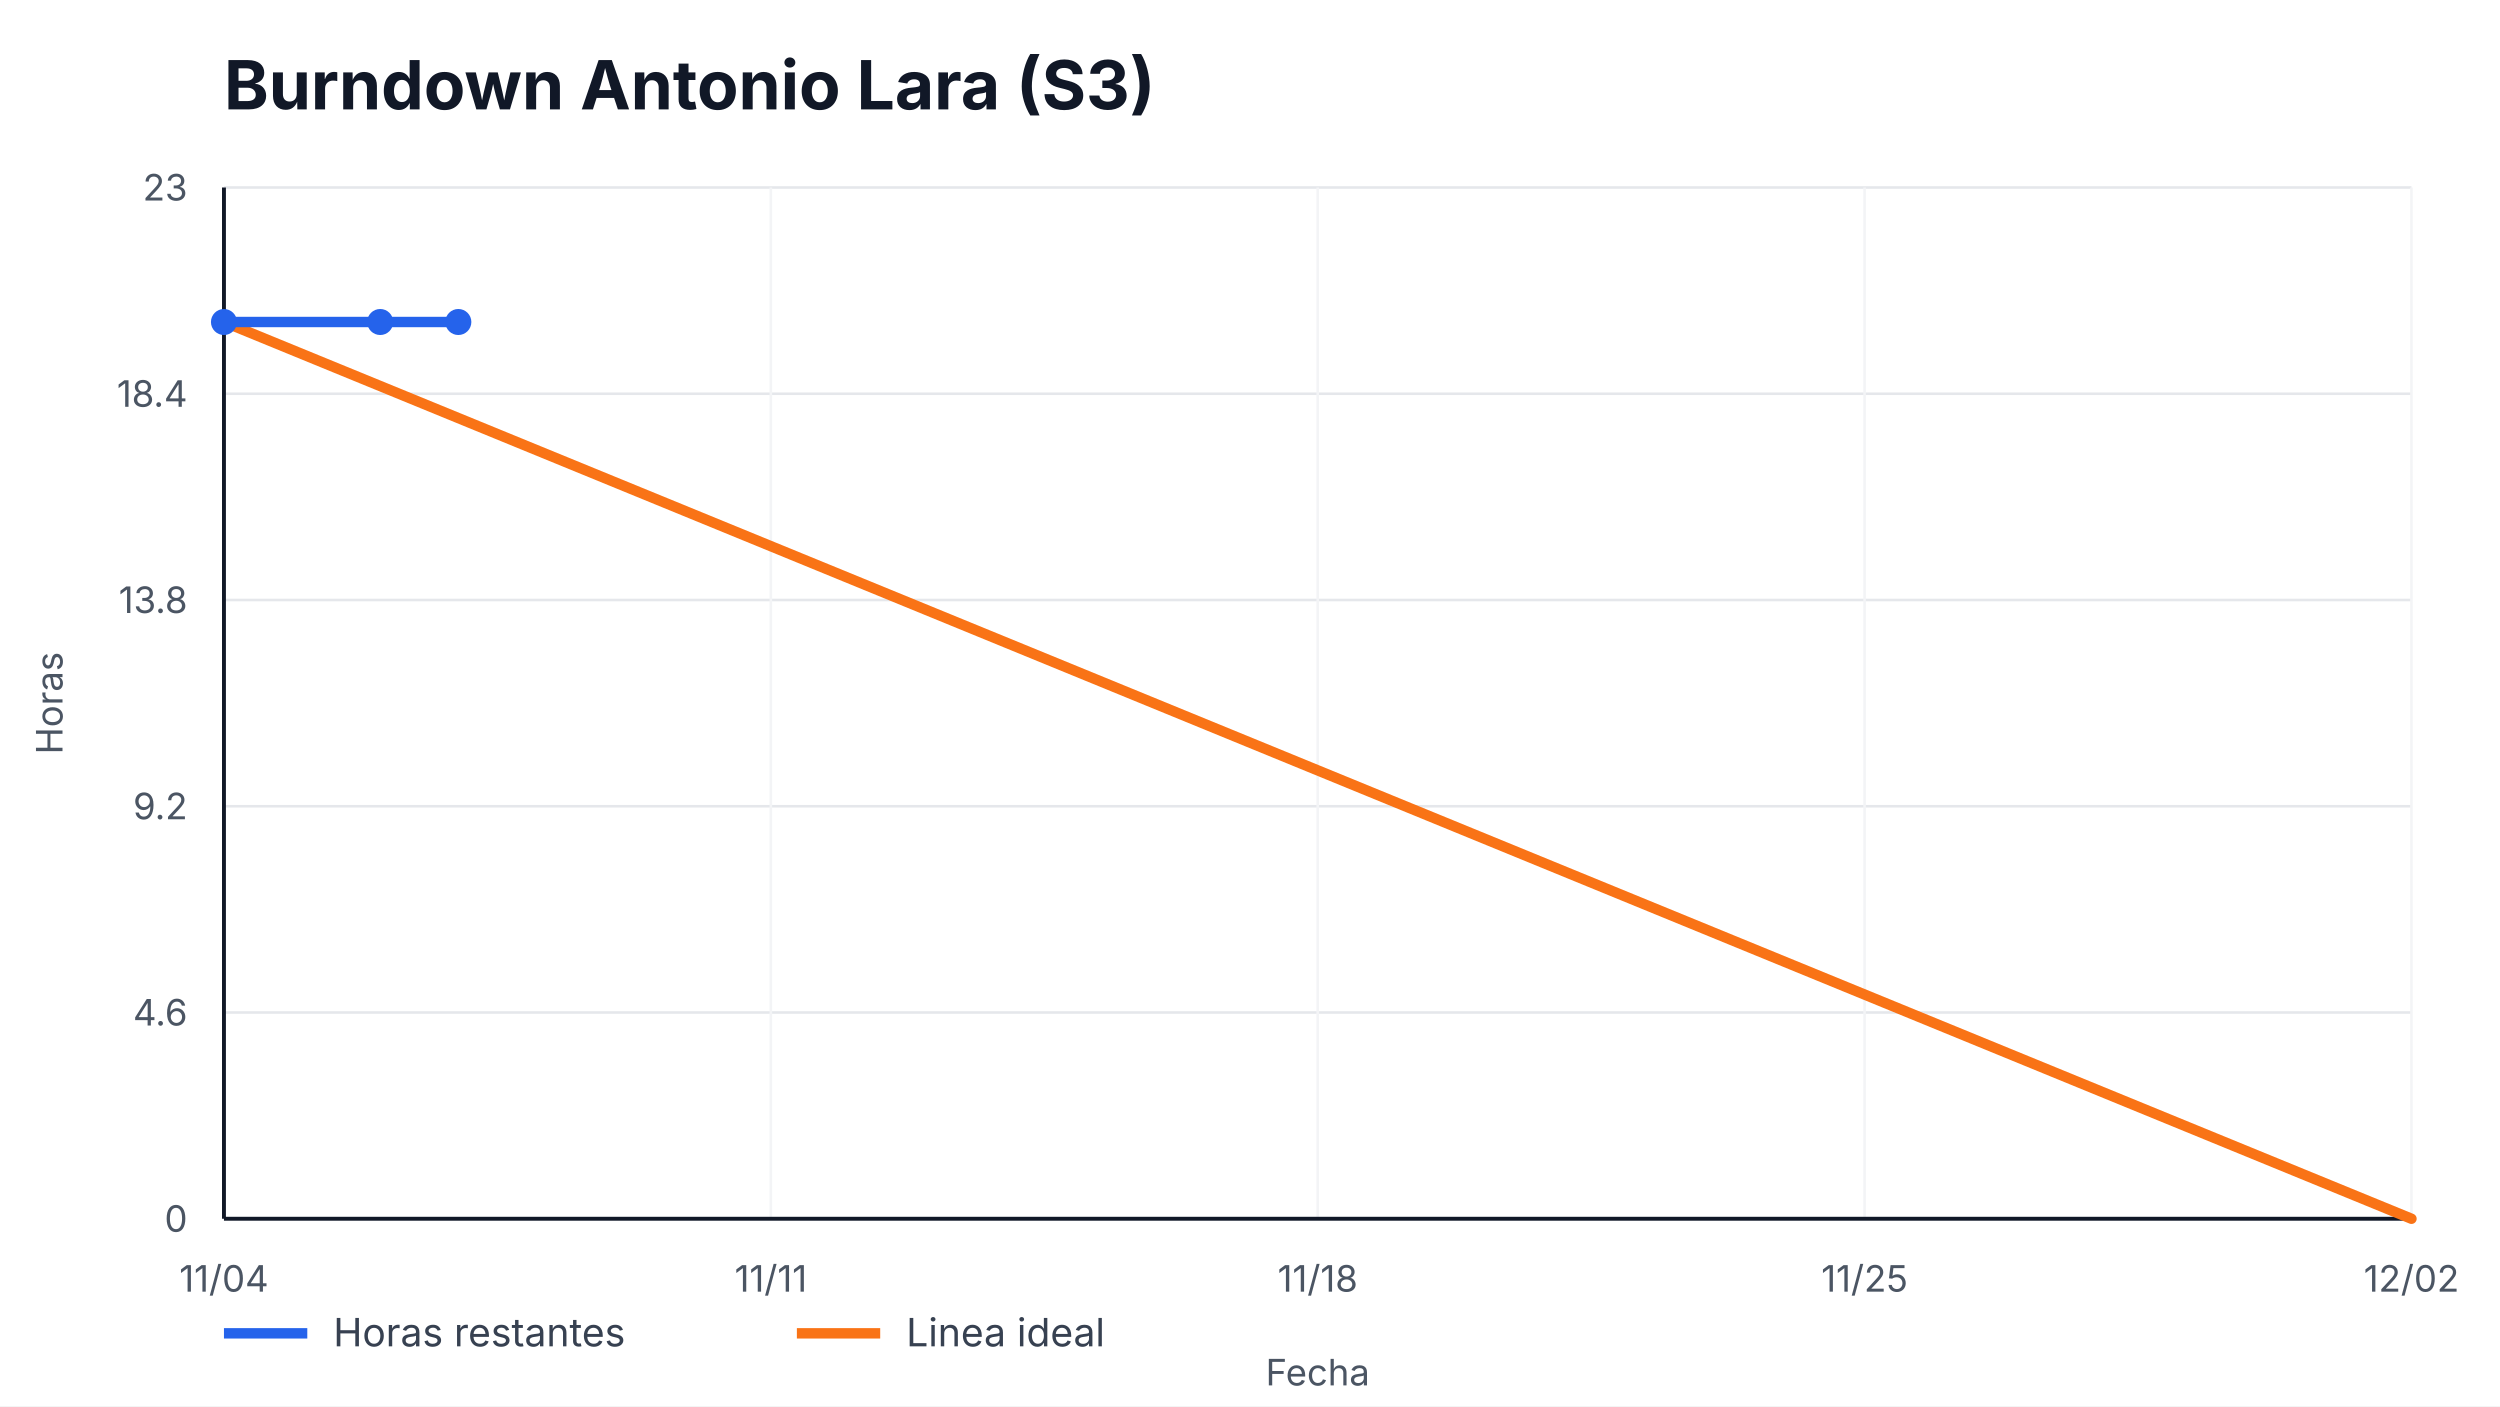
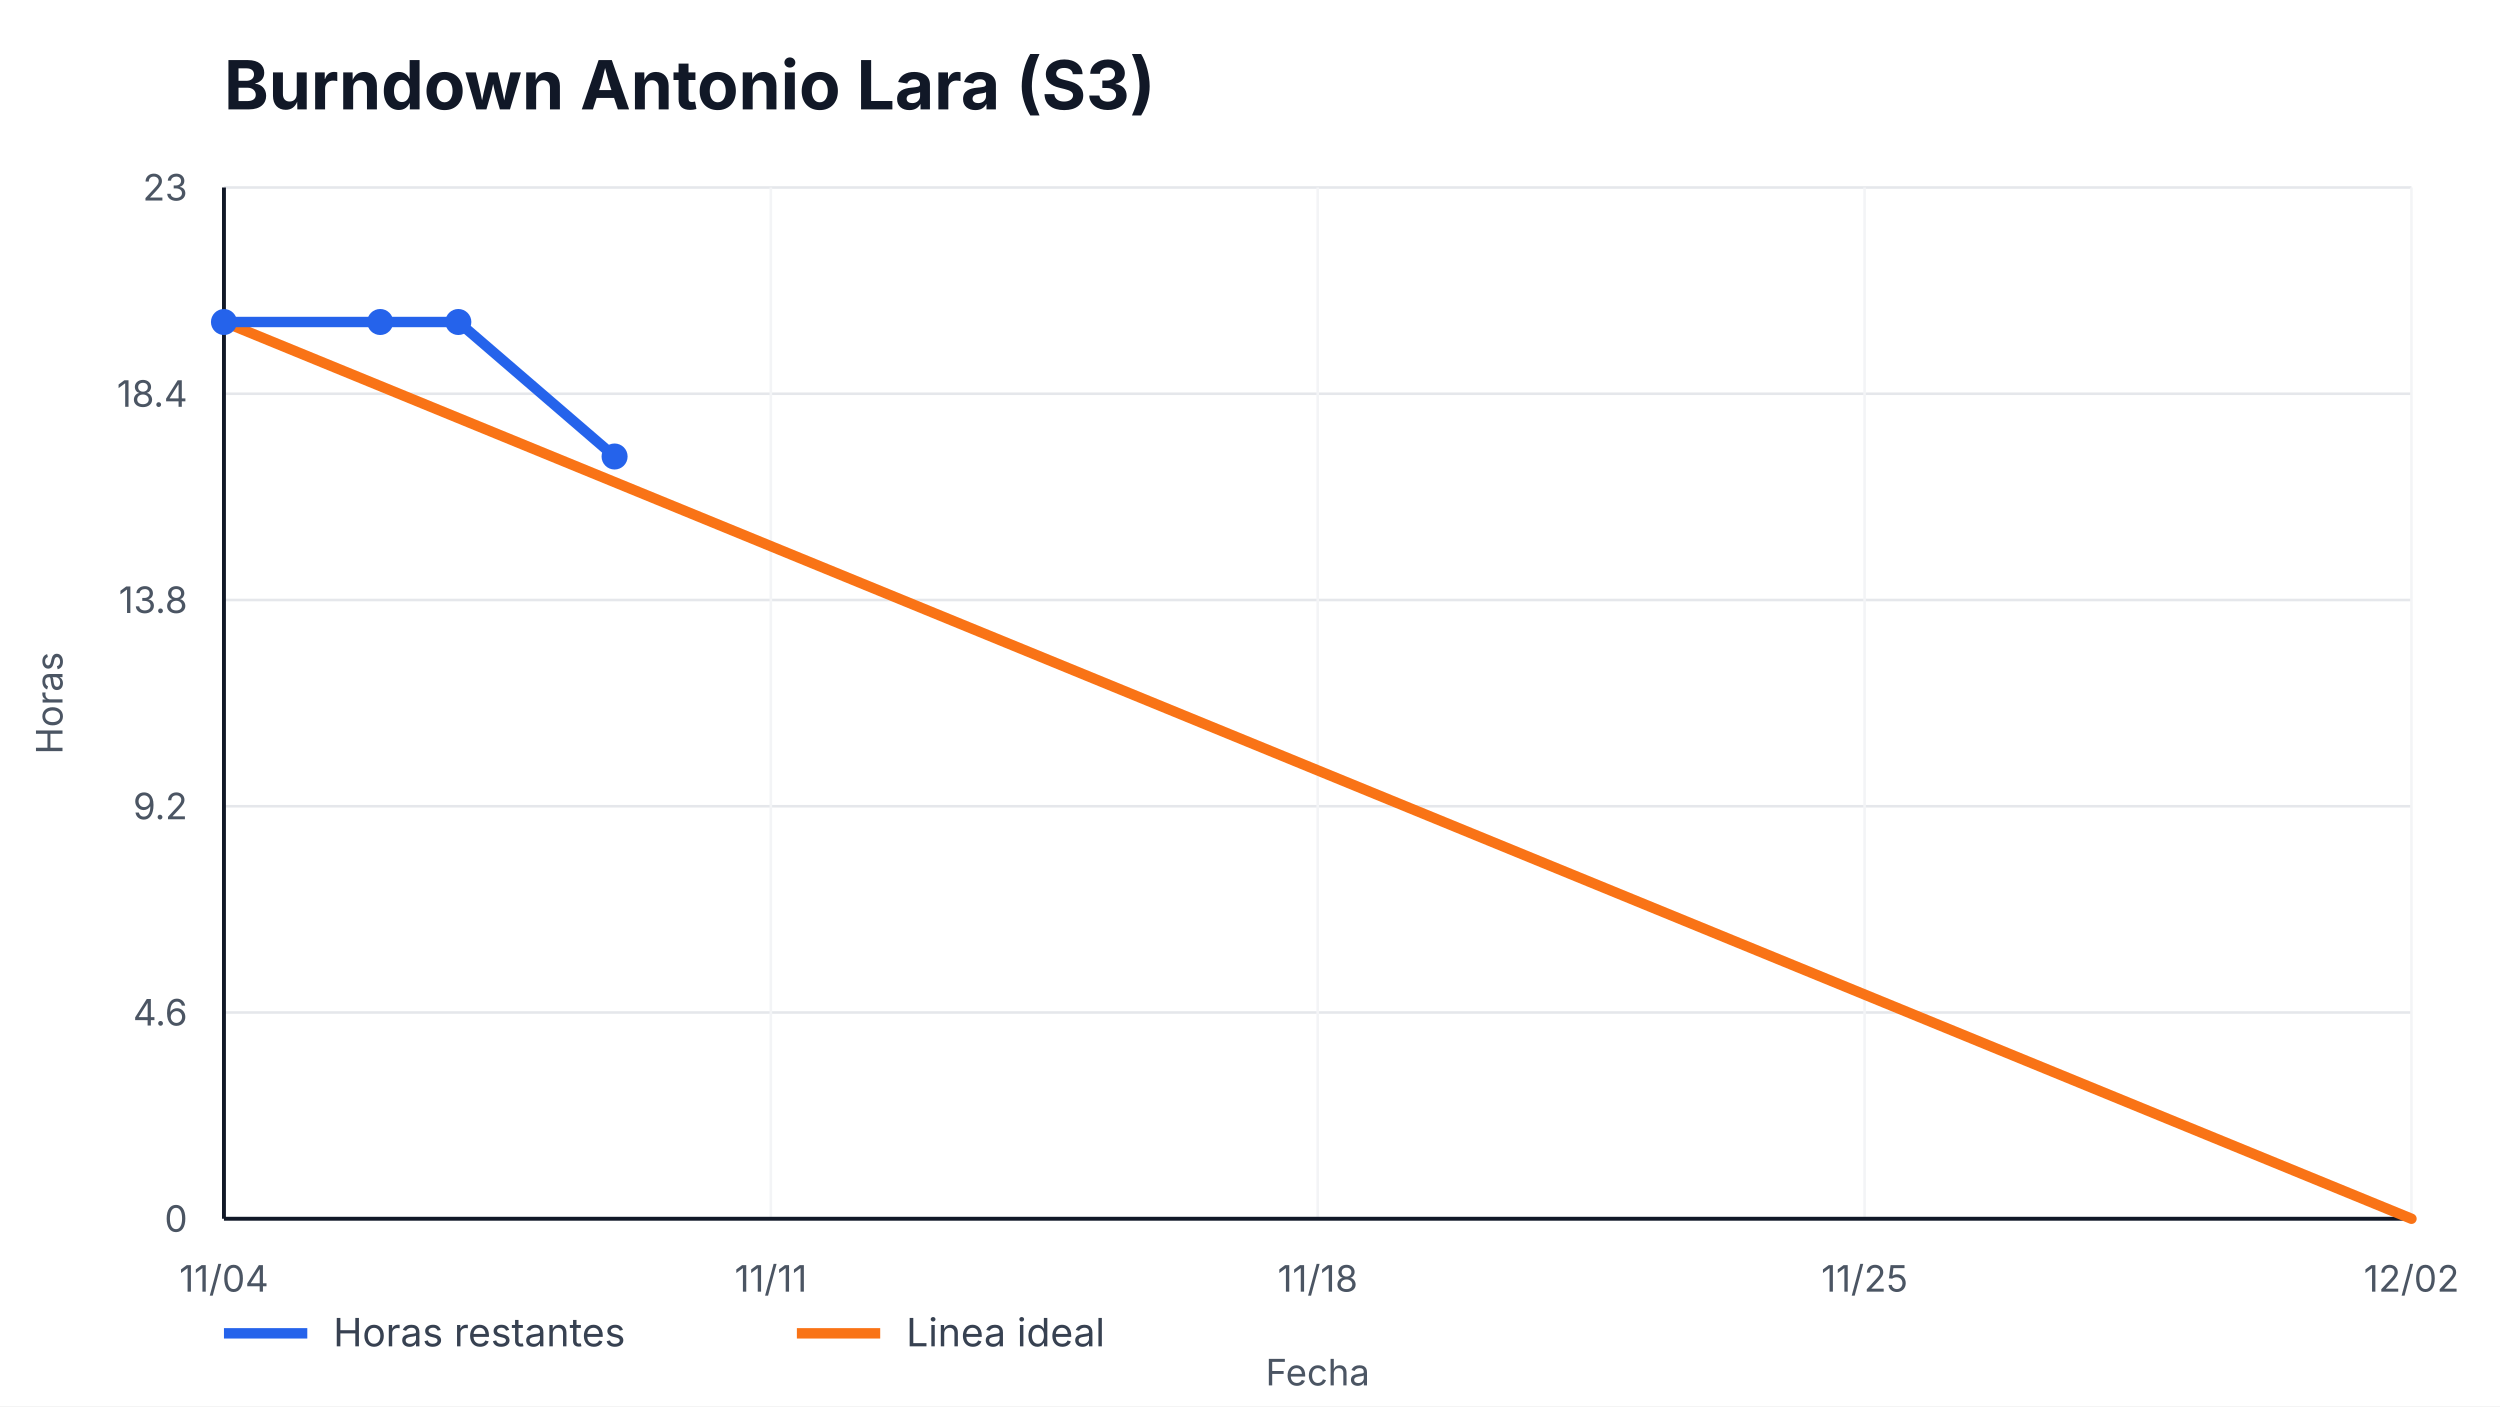
<svg xmlns="http://www.w3.org/2000/svg" width="960" height="540" viewBox="0 0 960 540" role="img" aria-label="Burndown Antonio Lara (S3)">
  <style>
    text { font-family: -apple-system, BlinkMacSystemFont, "Segoe UI", sans-serif; fill: #111827; }
    .title { font-size: 26px; font-weight: 700; }
    .axis { font-size: 14px; fill: #4b5563; }
    .legend { font-size: 15px; fill: #374151; }
    .overrun { font-size: 14px; font-weight: 700; fill: #b91c1c; }
  </style>
  <rect width="100%" height="100%" fill="#ffffff" />
  <text x="86" y="42" class="title">Burndown Antonio Lara (S3)</text>
  <g>
    <line x1="86" y1="468.00" x2="926" y2="468.00" stroke="#e5e7eb" />
    <line x1="86" y1="388.80" x2="926" y2="388.80" stroke="#e5e7eb" />
    <line x1="86" y1="309.60" x2="926" y2="309.60" stroke="#e5e7eb" />
    <line x1="86" y1="230.40" x2="926" y2="230.40" stroke="#e5e7eb" />
    <line x1="86" y1="151.20" x2="926" y2="151.20" stroke="#e5e7eb" />
    <line x1="86" y1="72.00" x2="926" y2="72.00" stroke="#e5e7eb" />
  </g>
  <g>
    <line x1="86.00" y1="72" x2="86.00" y2="468" stroke="#f3f4f6" />
    <text x="86.00" y="496" text-anchor="middle" class="axis">11/04</text>
    <line x1="296.00" y1="72" x2="296.00" y2="468" stroke="#f3f4f6" />
    <text x="296.00" y="496" text-anchor="middle" class="axis">11/11</text>
    <line x1="506.00" y1="72" x2="506.00" y2="468" stroke="#f3f4f6" />
    <text x="506.00" y="496" text-anchor="middle" class="axis">11/18</text>
    <line x1="716.00" y1="72" x2="716.00" y2="468" stroke="#f3f4f6" />
    <text x="716.00" y="496" text-anchor="middle" class="axis">11/25</text>
    <line x1="926.00" y1="72" x2="926.00" y2="468" stroke="#f3f4f6" />
    <text x="926.00" y="496" text-anchor="middle" class="axis">12/02</text>
  </g>
  <line x1="86" y1="468" x2="926" y2="468" stroke="#111827" stroke-width="1.5" />
  <line x1="86" y1="72" x2="86" y2="468" stroke="#111827" stroke-width="1.5" />
  <g>
    <text x="72" y="473.00" text-anchor="end" class="axis">0</text>
    <text x="72" y="393.80" text-anchor="end" class="axis">4.6</text>
    <text x="72" y="314.60" text-anchor="end" class="axis">9.2</text>
    <text x="72" y="235.40" text-anchor="end" class="axis">13.8</text>
    <text x="72" y="156.20" text-anchor="end" class="axis">18.4</text>
    <text x="72" y="77.00" text-anchor="end" class="axis">23</text>
  </g>
  <polyline points="86.00,123.65 926.00,468.00" fill="none" stroke="#f97316" stroke-width="4" stroke-linecap="round" />
-   <polyline points="86.00,123.65 146.00,123.65 176.00,123.65" fill="none" stroke="#2563eb" stroke-width="4" stroke-linecap="round" stroke-linejoin="round" />
+   <polyline points="86.00,123.65 146.00,123.65 176.00,123.65 236.00,175.30" fill="none" stroke="#2563eb" stroke-width="4" stroke-linecap="round" stroke-linejoin="round" />
  <g>
    <circle cx="86.00" cy="123.65" r="5" fill="#2563eb" />
    <circle cx="146.00" cy="123.65" r="5" fill="#2563eb" />
    <circle cx="176.00" cy="123.65" r="5" fill="#2563eb" />
+     <circle cx="236.00" cy="175.30" r="5" fill="#2563eb" />
  </g>
  <line x1="86" y1="512" x2="118" y2="512" stroke="#2563eb" stroke-width="4" />
  <text x="128" y="517" class="legend">Horas restantes</text>
  <line x1="306" y1="512" x2="338" y2="512" stroke="#f97316" stroke-width="4" />
  <text x="348" y="517" class="legend">Linea ideal</text>
  <text x="506.0" y="532" text-anchor="middle" class="axis">Fecha</text>
  <text x="24" y="270.0" transform="rotate(-90 24,270.0)" text-anchor="middle" class="axis">Horas</text>
</svg>
